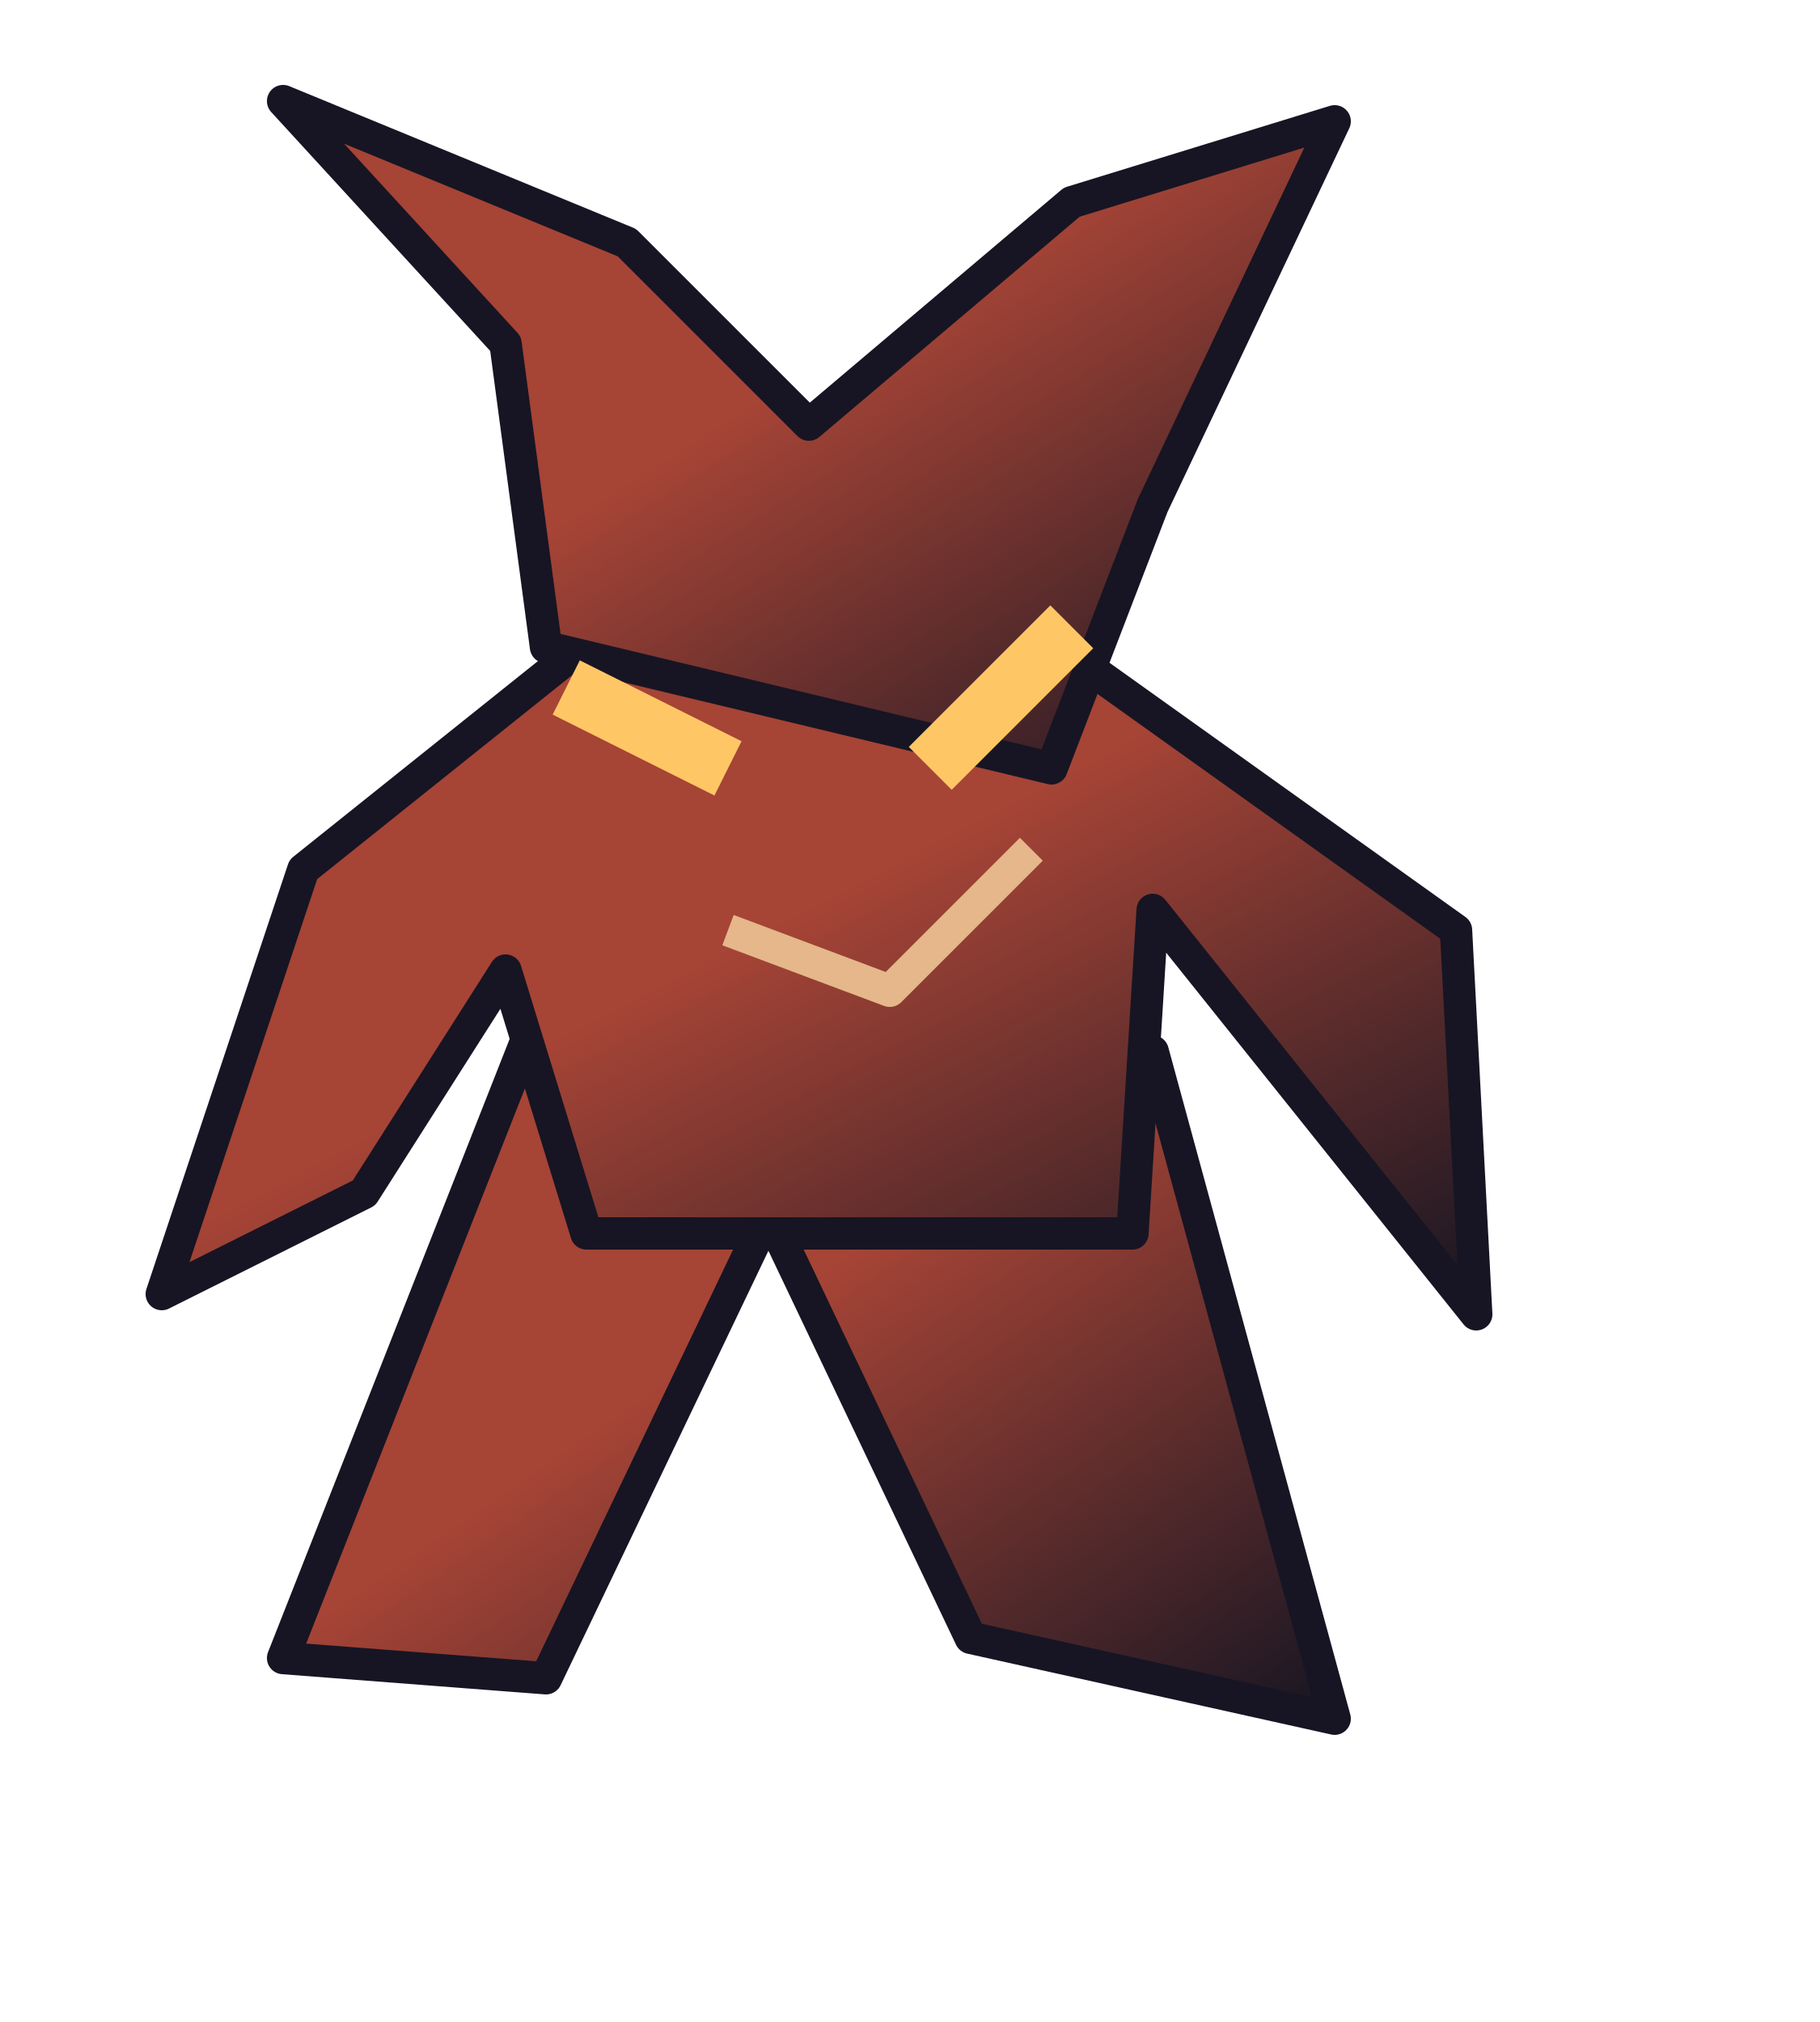
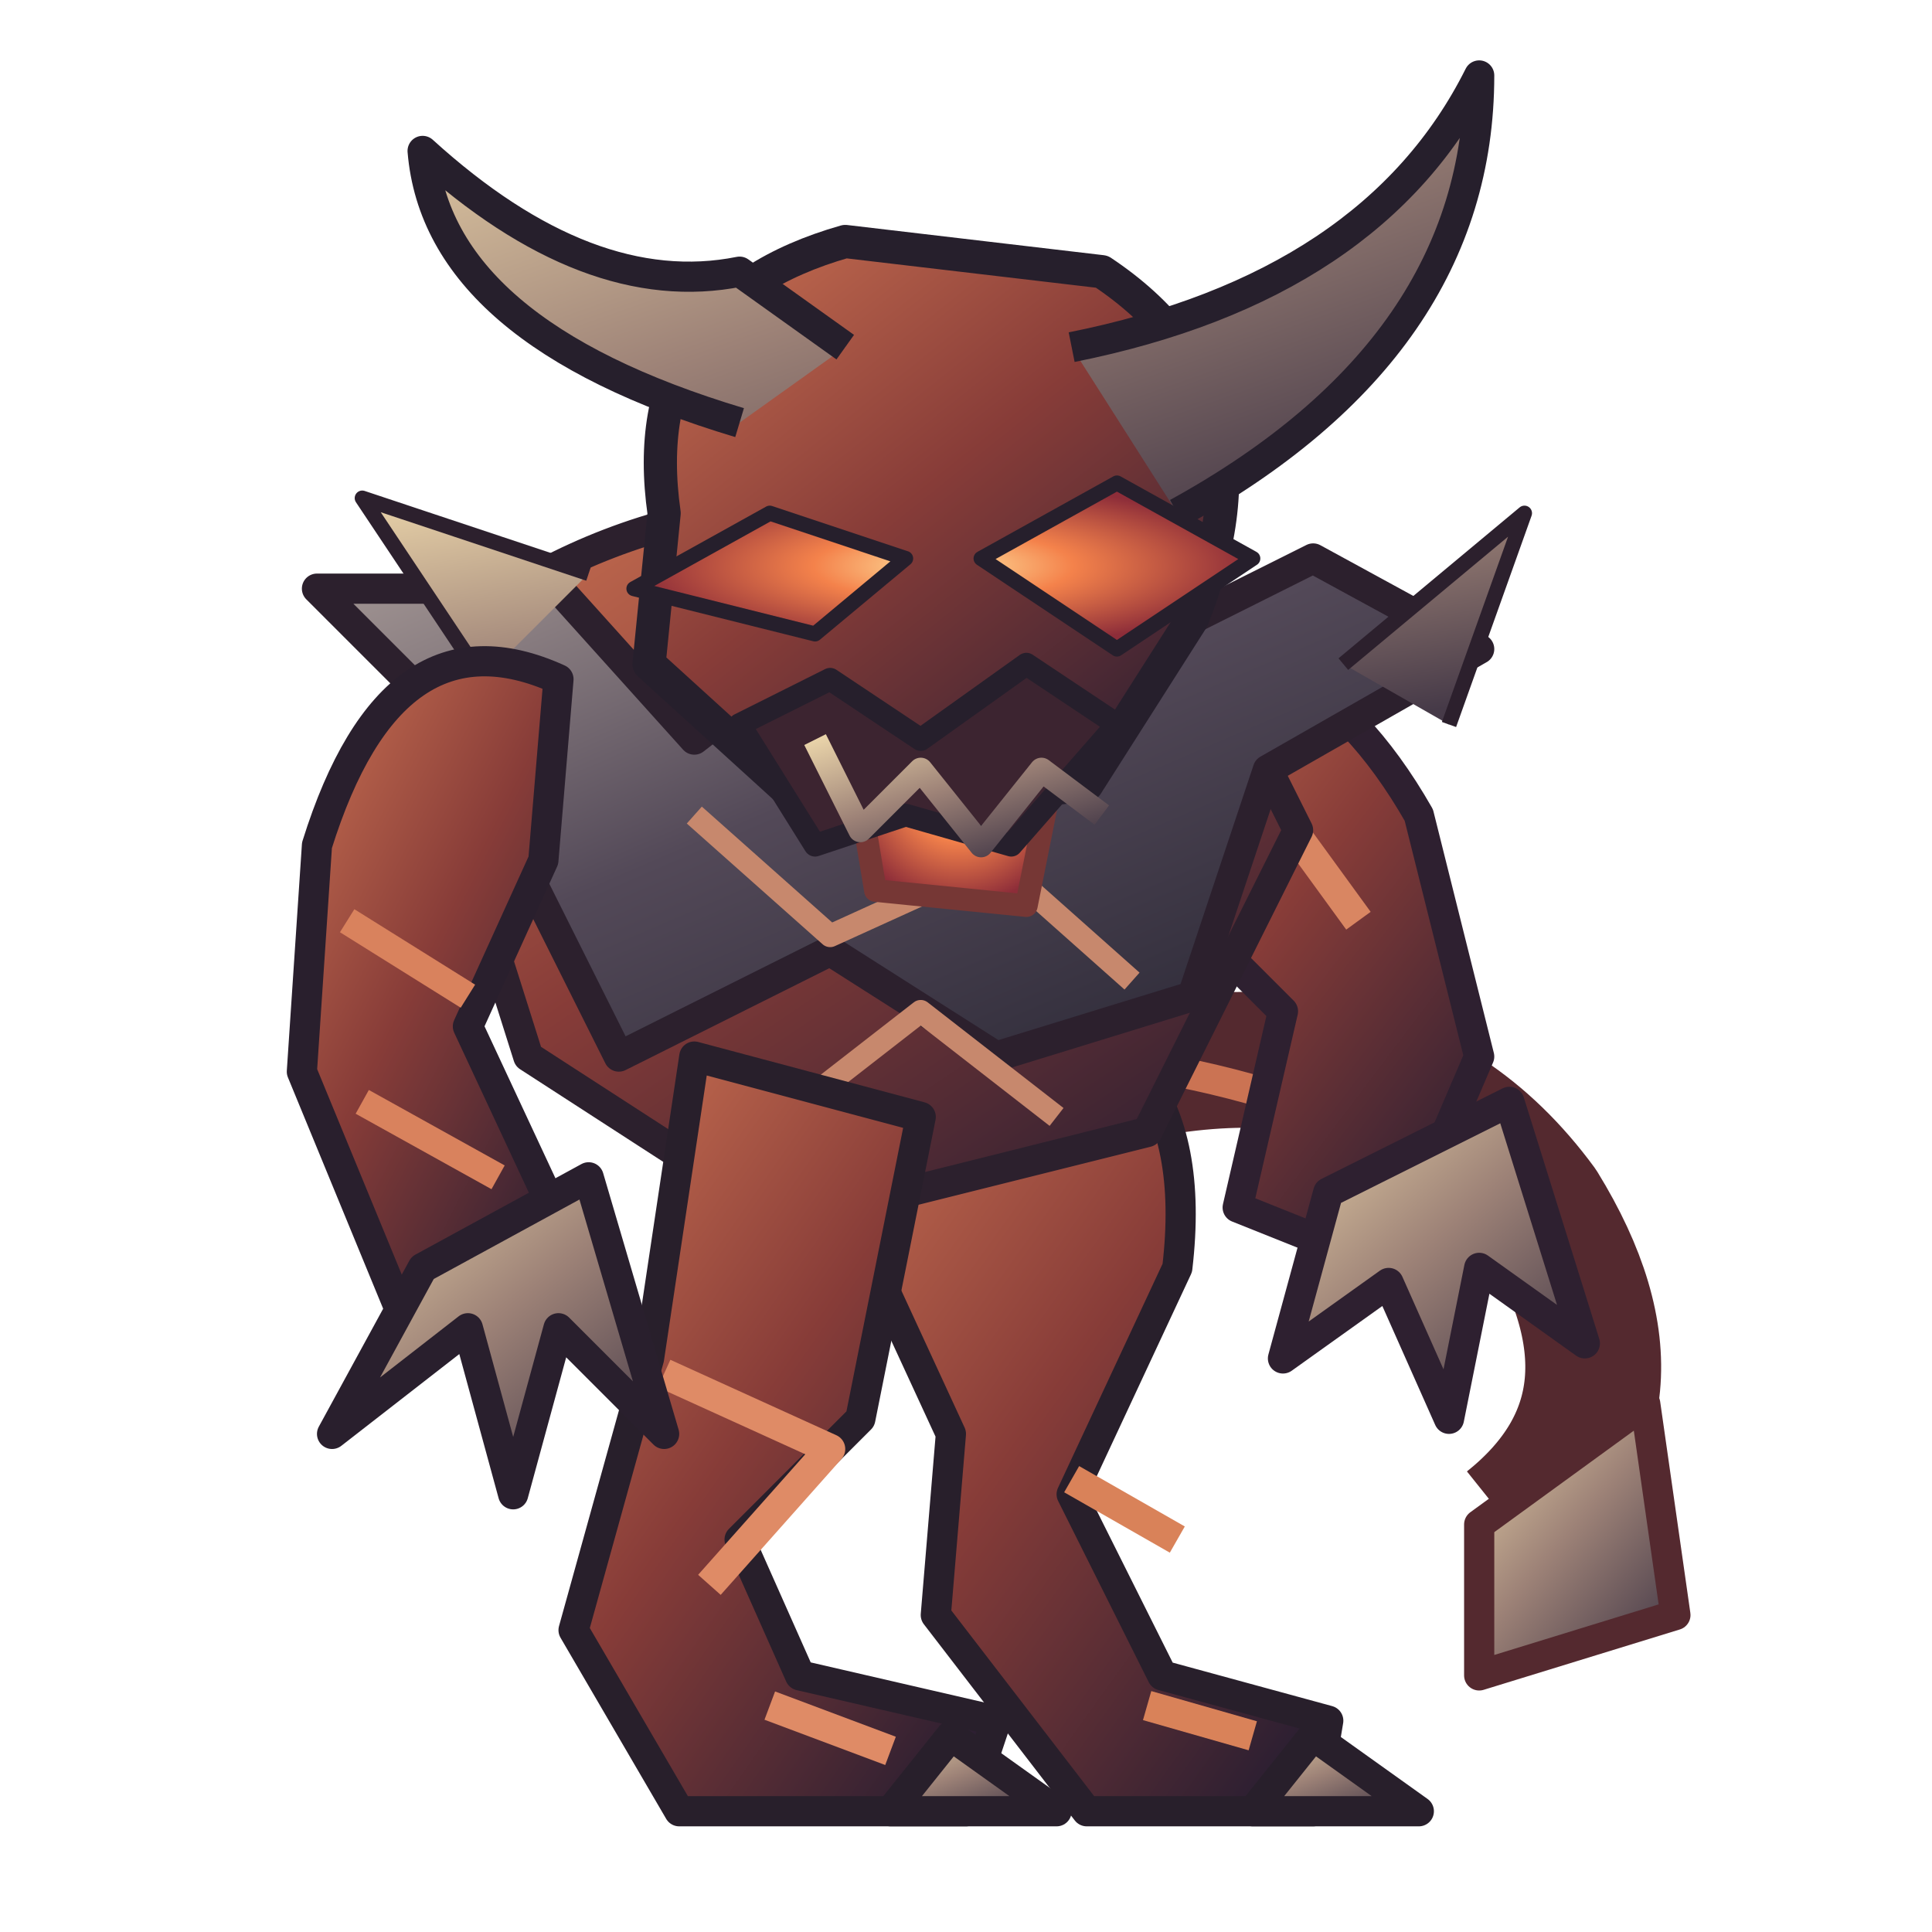
- <svg xmlns="http://www.w3.org/2000/svg" viewBox="0 0 90 100">
+ <svg xmlns="http://www.w3.org/2000/svg" viewBox="0 0 128 128">
  <defs>
-     <linearGradient id="body" x1="0" y1="0" x2="1" y2="1">
-       <stop stop-color="#a64436" />
-       <stop offset=".45" stop-color="#a64436" />
-       <stop offset="1" stop-color="#151522" />
+     <linearGradient id="hide" x1=".1" y1="0" x2=".9" y2="1">
+       <stop stop-color="#c56d50" />
+       <stop offset=".45" stop-color="#873c38" />
+       <stop offset="1" stop-color="#261d31" />
    </linearGradient>
-     <linearGradient id="silver" x2=".8" y2="1">
-       <stop stop-color="#dfd8c5" />
-       <stop offset=".5" stop-color="#7f8190" />
-       <stop offset="1" stop-color="#343543" />
+     <linearGradient id="horn" x2=".85" y2="1">
+       <stop stop-color="#e9d3a9" />
+       <stop offset=".5" stop-color="#9d8277" />
+       <stop offset="1" stop-color="#463a48" />
    </linearGradient>
-     <radialGradient id="glow">
-       <stop stop-color="#fff0c4" />
-       <stop offset=".35" stop-color="#a64436" />
-       <stop offset="1" stop-color="#382744" />
+     <linearGradient id="iron" x2="1" y2="1">
+       <stop stop-color="#a79a97" />
+       <stop offset=".45" stop-color="#534958" />
+       <stop offset="1" stop-color="#242330" />
+     </linearGradient>
+     <radialGradient id="ember">
+       <stop stop-color="#ffe6a2" />
+       <stop offset=".42" stop-color="#f4824b" />
+       <stop offset="1" stop-color="#8d2d39" />
    </radialGradient>
  </defs>
-   <g fill="url(#body)" stroke="#171523" stroke-width="1.6" stroke-linejoin="round">
-     <path d="M27 49L14 82 27 83 38 60 48 81 66 85 57 52Z" />
-     <path d="M30 31L15 43 8 64 18 59 25 48 29 61 56 61 57 45 73 65 72 46 51 31Z" />
-     <path d="M27 32L25 17 14 5 31 12 40 21 53 10 66 6 57 25 52 38Z" />
-     <path d="M28 34L36 38M46 38L53 31" stroke="#ffc666" stroke-width="3" />
-     <path d="M36 46L44 49 51 42" fill="none" stroke="#e5b78a" />
+   <g data-part="tail" data-pivot="69 73" data-motion="tail" fill="none" stroke="#54292f" stroke-linejoin="round">
+     <path d="M68 73Q91 65 102 80Q110 93 100 101" stroke-width="9" />
+     <path d="M98 101L109 93 111 107 98 111Z" fill="url(#horn)" stroke-width="2" />
+     <path d="M78 71Q98 75 102 87" stroke="#cb7353" stroke-width="2" />
+   </g>
+   <g data-part="rear-leg" data-pivot="69 70" data-motion="leg-right" fill="url(#hide)" stroke="#281f2b" stroke-width="2" stroke-linejoin="round">
+     <path d="M64 66Q80 67 78 84L71 99 77 111 88 114 87 120 72 120 62 107 63 95 57 82Z" />
+     <path d="M71 98L78 102M76 113L83 115" fill="none" stroke="#d98259" stroke-width="2" />
+     <path d="M87 115l7 5h-11z" fill="url(#horn)" />
+   </g>
+   <g data-part="rear-arm" data-pivot="75 45" data-motion="arm-right" fill="url(#hide)" stroke="#2e2030" stroke-width="2" stroke-linejoin="round">
+     <path d="M73 43Q86 40 94 54L98 70 92 84 82 80 85 67 76 58Z" />
+     <path d="M88 79l-3 11 7-5 4 9 2-10 7 5-5-16z" fill="url(#horn)" />
+     <path d="M82 50l8 11" fill="none" stroke="#d98662" stroke-width="2" />
+   </g>
+   <g data-part="torso" data-pivot="64 53" data-motion="static" stroke="#2c202d" stroke-linejoin="round">
+     <path d="M36 38Q53 29 77 37L86 55 76 75 52 81 35 70 29 51Z" fill="url(#hide)" stroke-width="2" />
+     <path d="M30 48L21 39 37 39 46 49 55 42 75 43 87 37 98 43 84 51 79 66 66 70 55 63 41 70Z" fill="url(#iron)" stroke-width="2" />
+     <path d="M46 54L55 62 66 57 75 65M52 74l9-7 9 7" fill="none" stroke="#c7886d" stroke-width="1.5" />
+     <path d="M56 47L64 51 71 45 68 60 58 59Z" fill="url(#ember)" stroke="#763735" stroke-width="1.5" />
+     <path d="M32 45l-8-12 15 5M89 44l12-10-5 14" fill="url(#horn)" />
+   </g>
+   <g data-part="front-leg" data-pivot="50 72" data-motion="leg-left" fill="url(#hide)" stroke="#281f2b" stroke-width="2" stroke-linejoin="round">
+     <path d="M46 70L61 74 57 94 49 102 53 111 66 114 64 120 45 120 38 108 43 90Z" />
+     <path d="M44 91l11 5-8 9M51 113l8 3" fill="none" stroke="#df8b66" stroke-width="2" />
+     <path d="M63 115l7 5H59z" fill="url(#horn)" />
+   </g>
+   <g data-part="front-arm" data-pivot="37 47" data-motion="arm-left" stroke="#291f2d" stroke-linejoin="round">
+     <path d="M37 45Q26 40 21 56L20 71 27 88 38 83 31 68 36 57Z" fill="url(#hide)" stroke-width="2" />
+     <path d="M28 84l-6 11 9-7 3 11 3-11 7 7-5-17z" fill="url(#horn)" stroke-width="2" />
+     <path d="M23 61l8 5M24 73l9 5" fill="none" stroke="#d9825d" stroke-width="1.8" />
+   </g>
+   <g data-part="head" data-pivot="62 36" data-motion="static" stroke="#261f2c" stroke-linejoin="round">
+     <path d="M44 34Q42 20 56 16L73 18Q85 26 79 41L72 52 54 54 43 44Z" fill="url(#hide)" stroke-width="2.2" />
+     <path d="M49 28Q29 22 28 10Q39 20 49 18L56 23M71 23Q91 19 98 5Q98 23 78 34" fill="url(#horn)" stroke-width="2" />
+     <path d="M42 39L51 34 60 37 54 42ZM65 37L74 32 83 37 74 43Z" fill="url(#ember)" />
+     <path d="M55 45l6 4 7-5 6 4-7 8-7-2-6 2-5-8z" fill="#3c2430" stroke-width="1.5" />
+     <path d="M54 49l3 6 4-4 4 5 4-5 4 3" fill="none" stroke="url(#horn)" stroke-width="1.6" />
  </g>
</svg>
